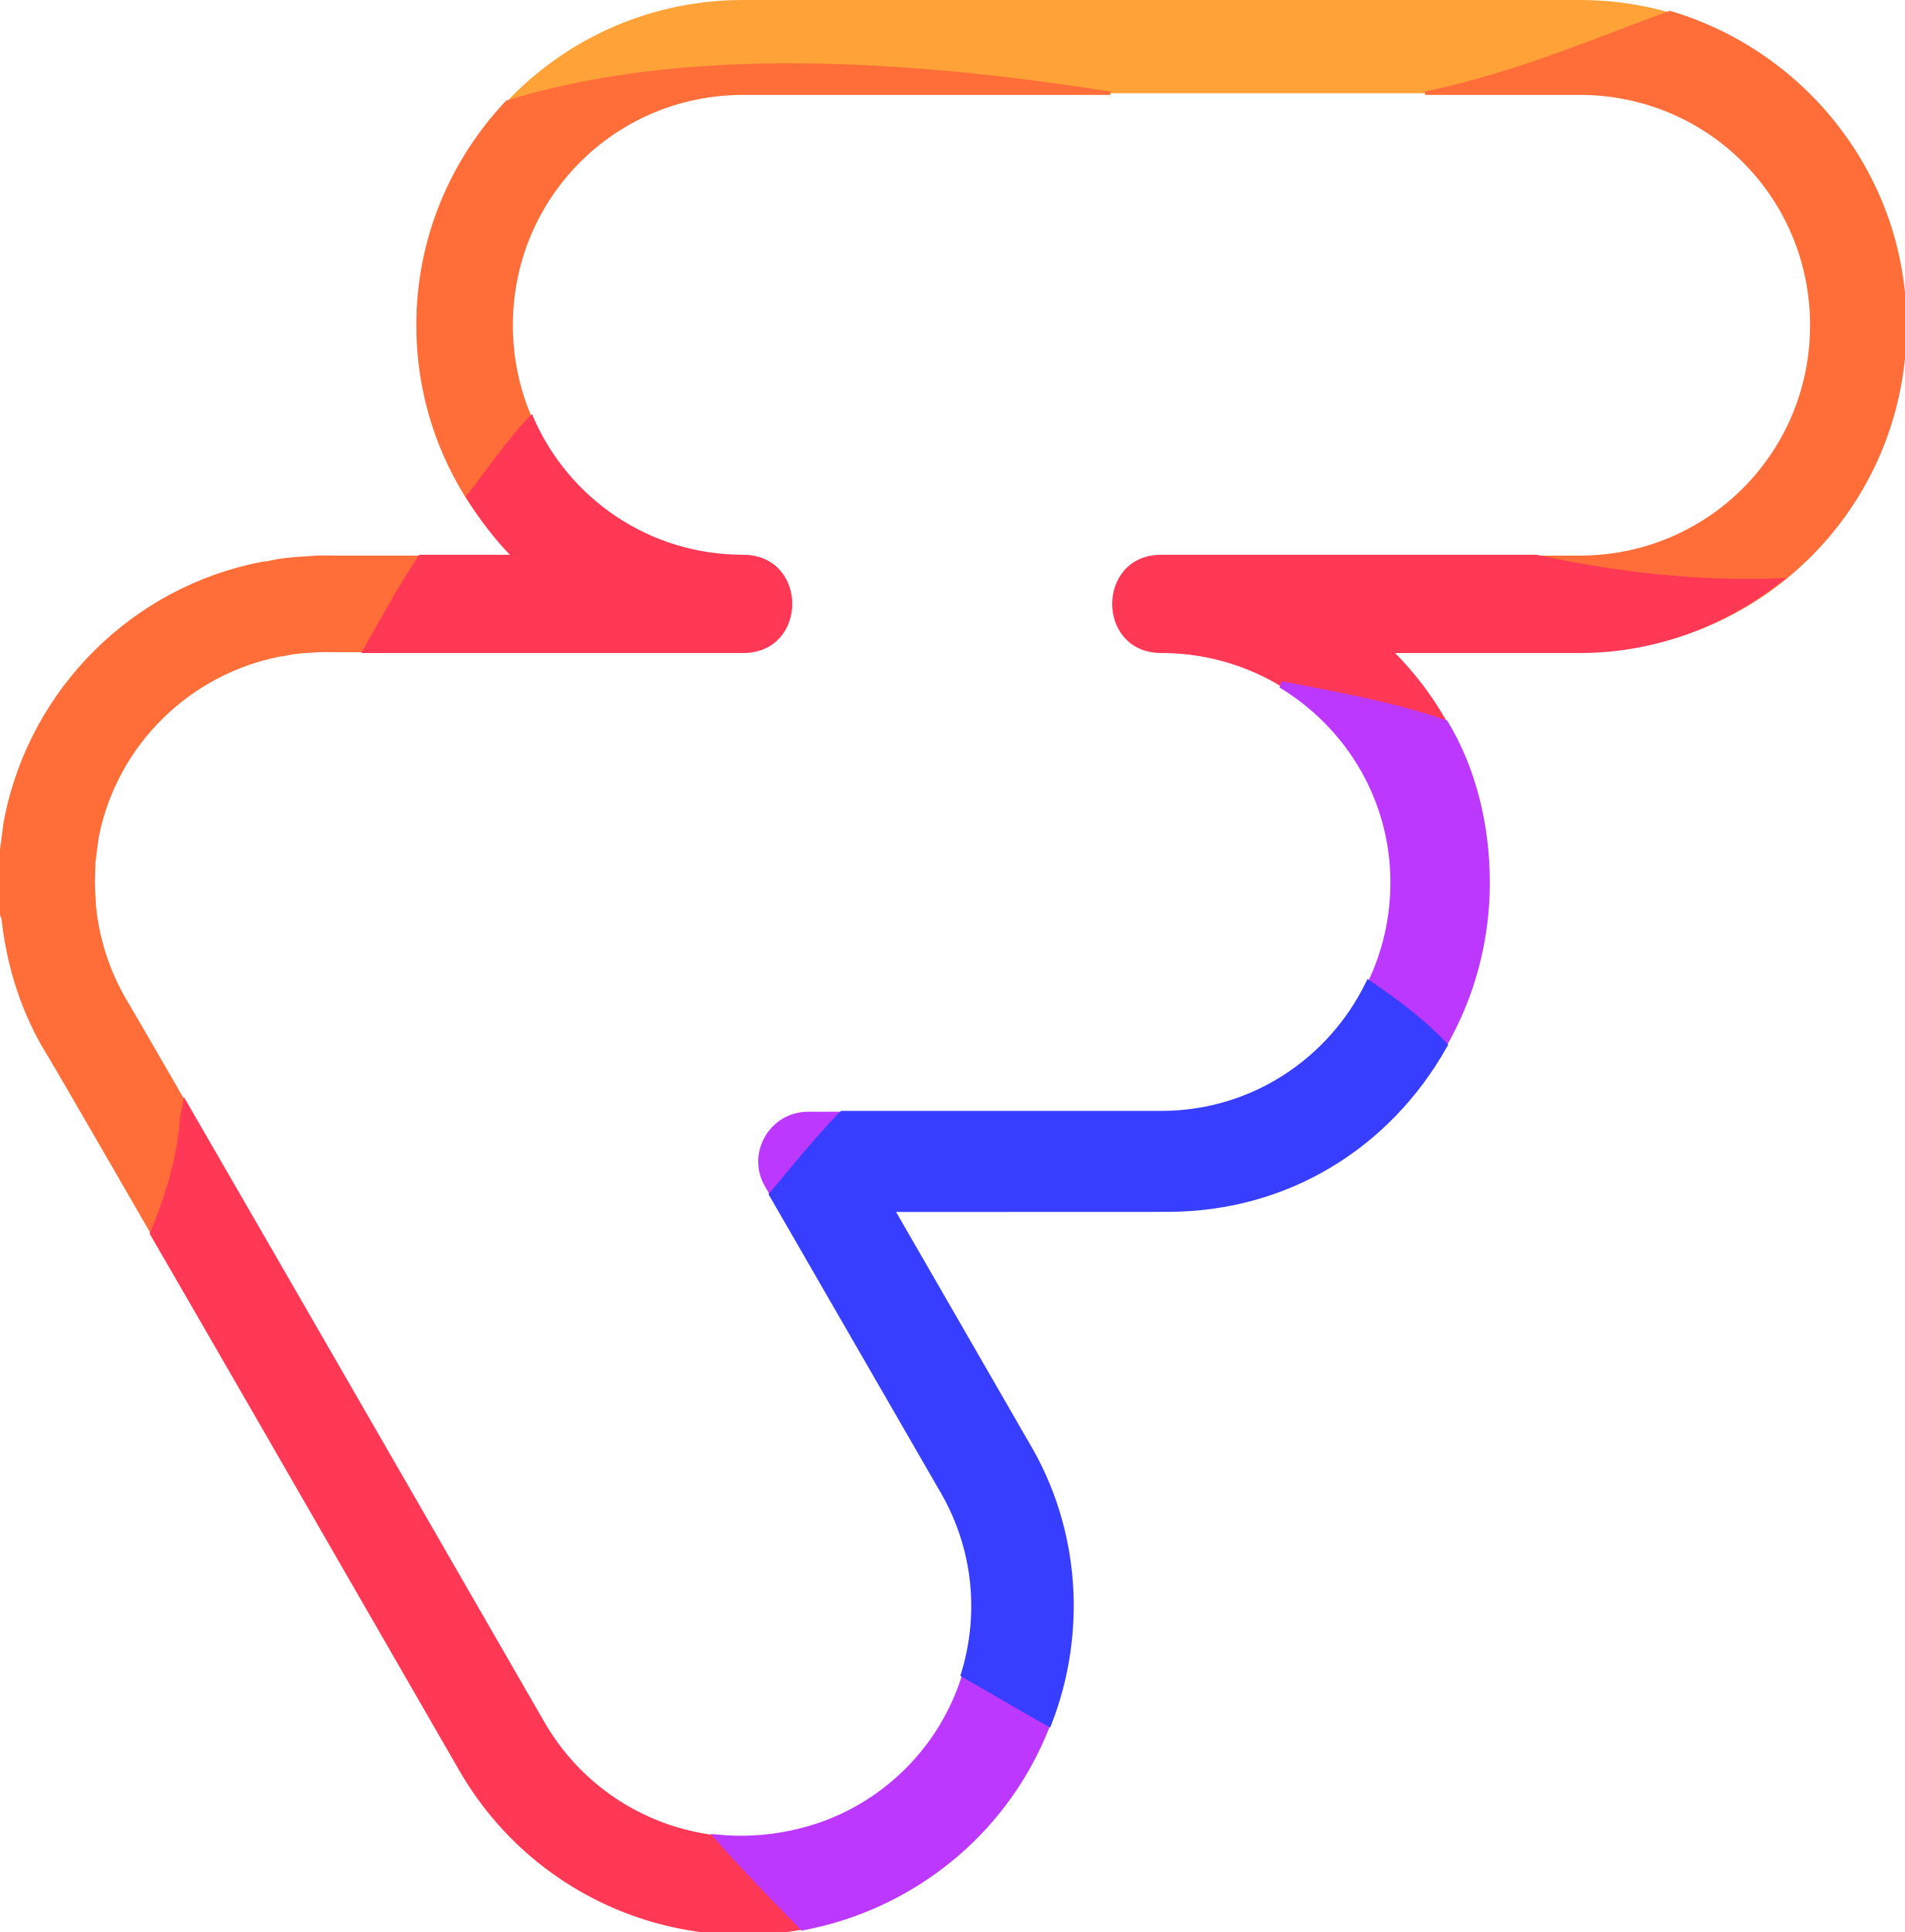
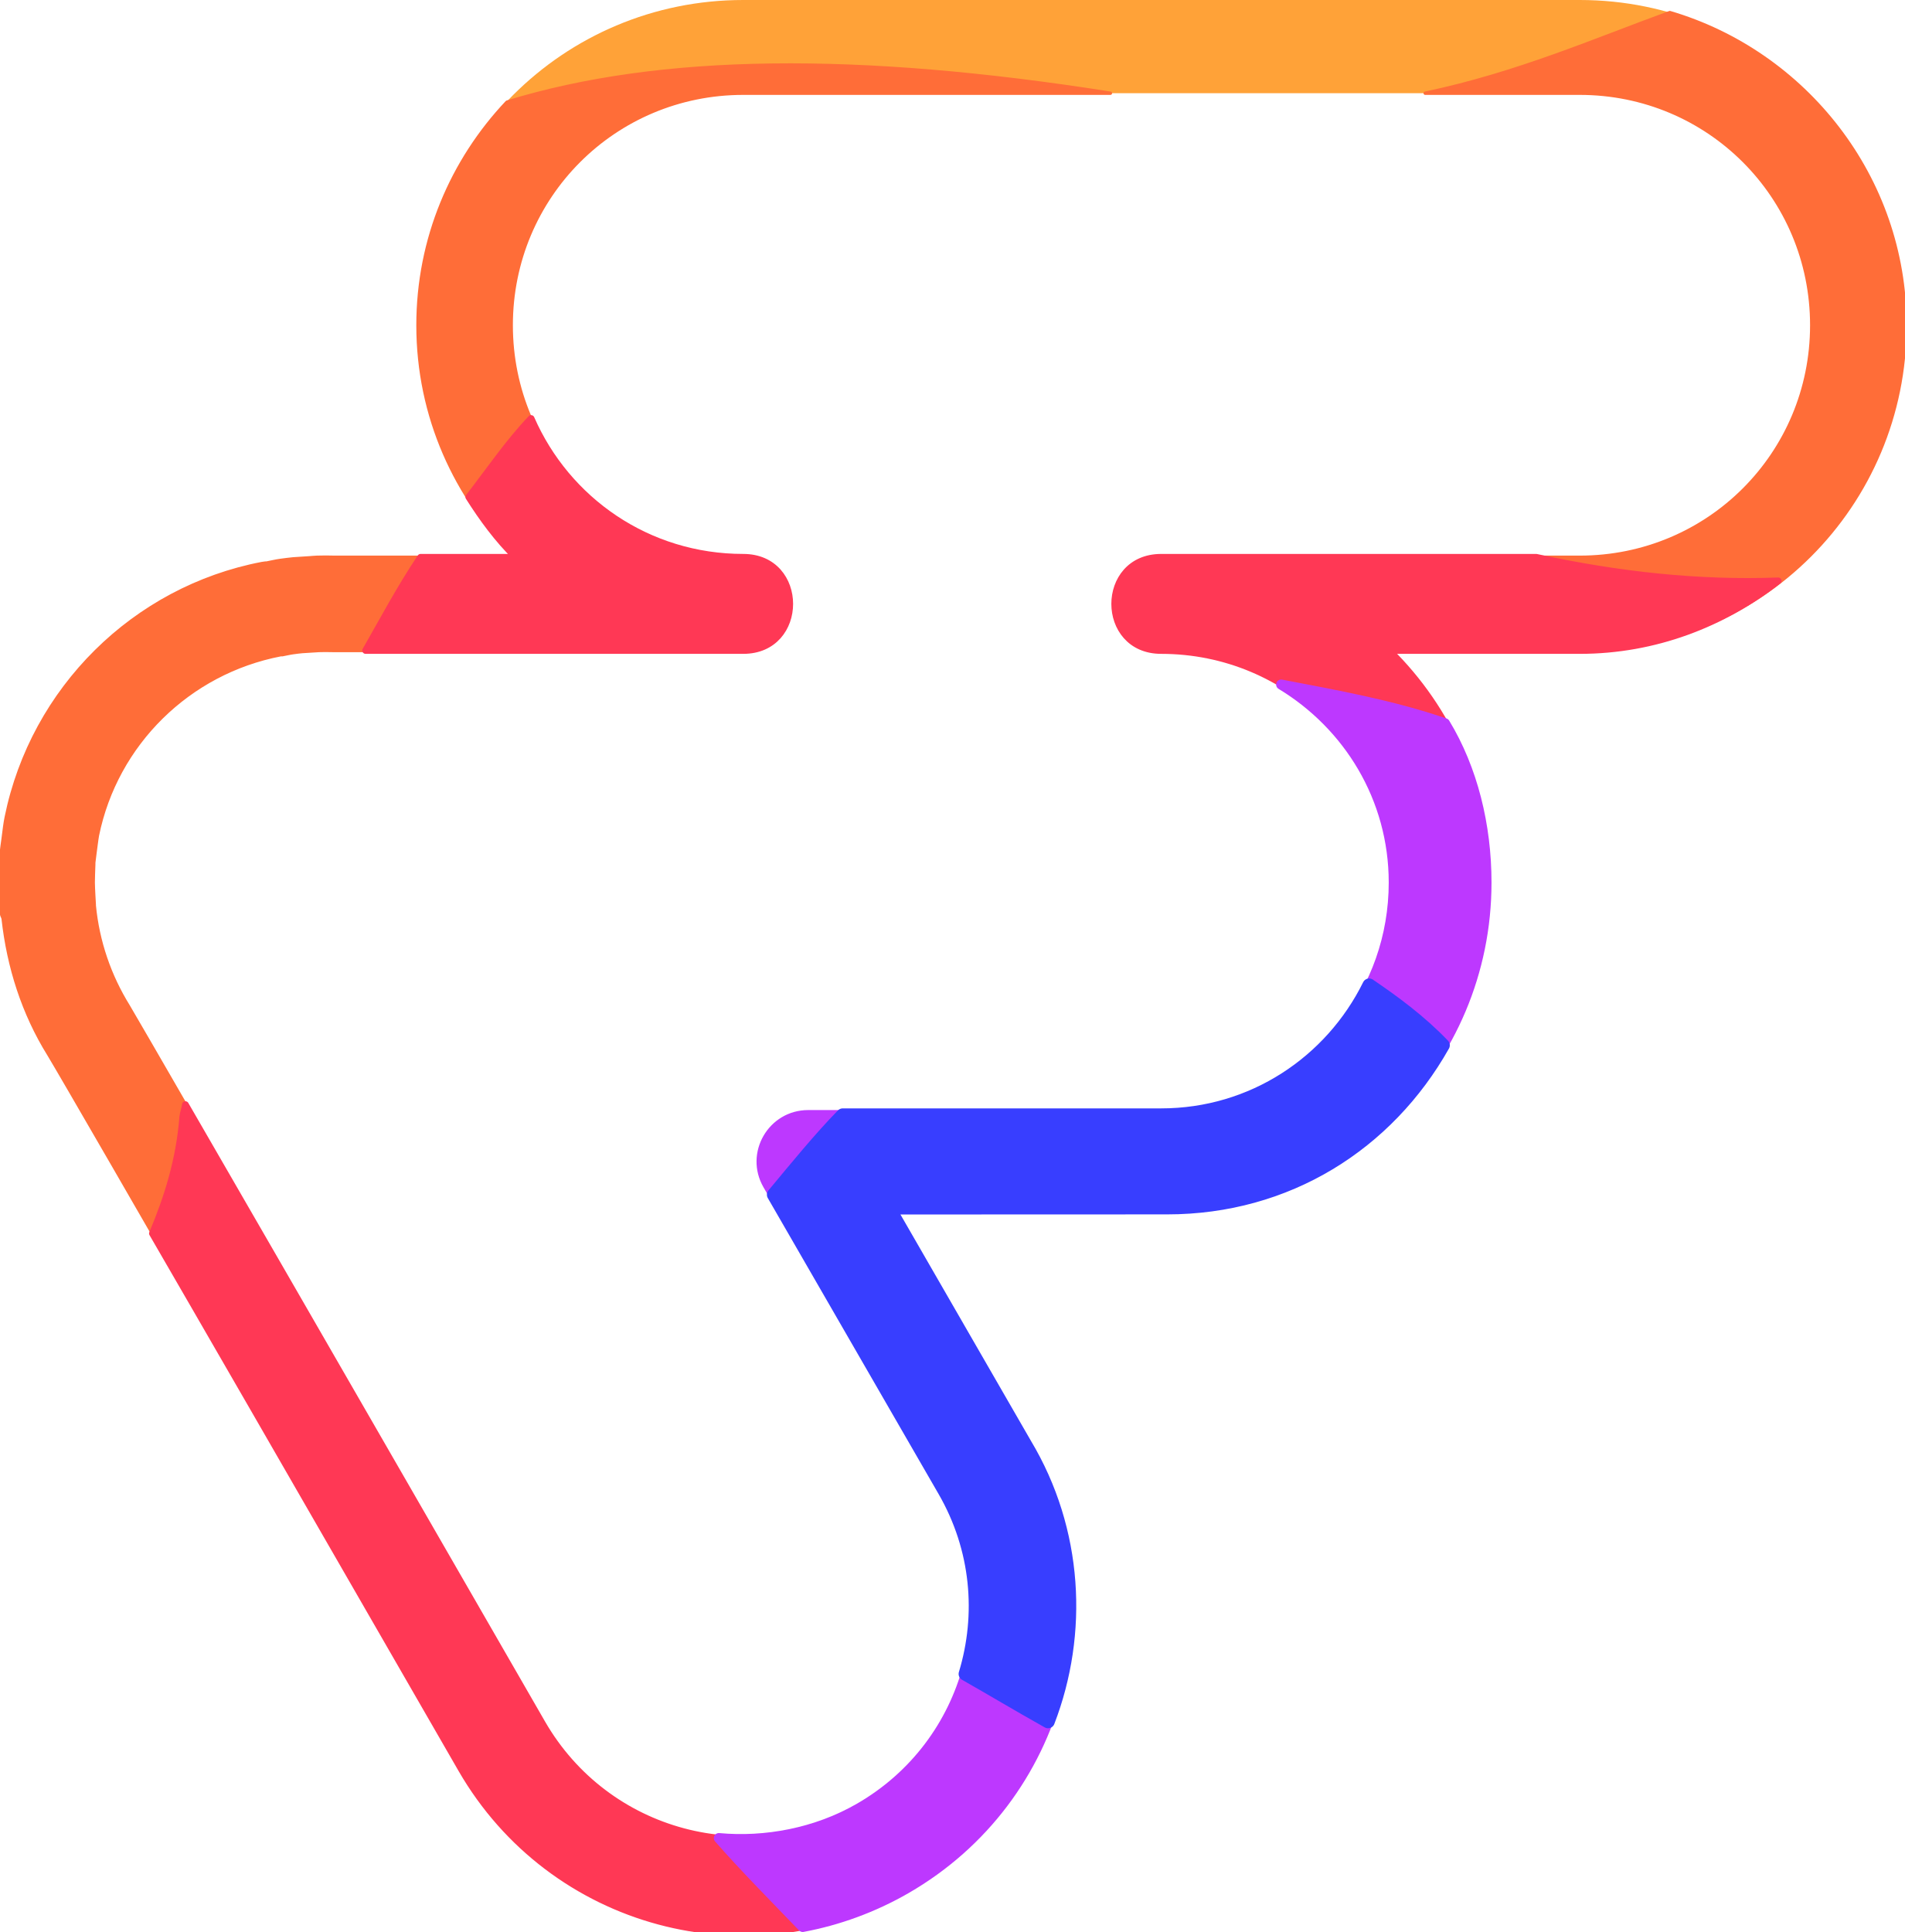
<svg xmlns="http://www.w3.org/2000/svg" xmlns:ns1="http://vectornator.io" height="100%" style="fill-rule:nonzero;clip-rule:evenodd;stroke-linecap:round;stroke-linejoin:round;" xml:space="preserve" width="100%" version="1.1" viewBox="0 0 113.647 115.272">
  <defs />
  <g id="layer1" ns1:layerName="layer1">
-     <path d="M44.344-0C33.598+0+24.938+8.661+24.938+19.406C24.938+24.851+27.19+29.732+30.781+33.25L19.969+33.25C19.608+33.237+19.27+33.24+18.906+33.25C18.784+33.254+18.502+33.278+18.469+33.281C18.414+33.286+17.615+33.333+17.5+33.344C17.25+33.37+17.004+33.397+16.719+33.438C16.436+33.476+16.175+33.545+15.906+33.594C15.886+33.596+15.901+33.59+15.875+33.594C15.912+33.588+15.721+33.605+15.625+33.625C8.007+35.088+1.937+41.079+0.375+48.75C0.297+49.133+0.266+49.429+0.188+50.031C0.182+50.076+0.079+50.806+0.062+51C0.056+51.069+0.042+51.706+0.031+52.062C0.03+52.098-7.76102e-11+52.523-0+52.656C0+53.102+0.026+53.55+0.062+54.062C0.063+54.069+0.061+54.131+0.062+54.156C0.063+54.167+0.062+54.177+0.062+54.188C0.063+54.199+0.062+54.207+0.062+54.219C0.063+54.23+0.062+54.238+0.062+54.25C0.065+54.283+0.091+54.311+0.094+54.344C0.099+54.42+0.09+54.49+0.094+54.531C0.105+54.642+0.168+54.71+0.188+54.812C0.507+57.71+1.397+60.474+2.906+62.906C3.673+64.176+8.168+71.963+15.125+84.031C15.144+84.065+27.483+105.479+27.531+105.562C32.906+114.871+44.755+118.061+54.062+112.688C63.369+107.314+66.529+95.462+61.156+86.156L53.031+72.062L69.281+72.062C80.027+72.062+88.688+63.402+88.688+52.656C88.688+47.211+86.466+42.331+82.875+38.812L94.25+38.812C104.996+38.812+113.656+30.152+113.656+19.406C113.656+8.661+104.996-1.27157e-06+94.25-0C92.691+3.40492e-06+45.903-3.40494e-06+44.344-0ZM44.344+5.562C45.903+5.562+92.691+5.562+94.25+5.562C101.931+5.562+108.094+11.726+108.094+19.406C108.094+27.087+101.931+33.25+94.25+33.25L69.281+33.25C65.581+33.25+65.581+38.812+69.281+38.812C76.962+38.812+83.156+44.976+83.156+52.656C83.156+60.337+76.962+66.531+69.281+66.531L48.219+66.531C46.083+66.531+44.745+68.838+45.812+70.688L56.344+88.938C60.184+95.588+57.934+104.034+51.281+107.875C44.628+111.716+36.183+109.462+32.344+102.812C32.298+102.732+8.472+61.382+7.656+60.031C6.533+58.221+5.832+56.177+5.625+54.031C5.625+54.012+5.626+53.989+5.625+53.969C5.624+53.962+5.562+52.955+5.562+52.656C5.562+52.621+5.579+51.754+5.594+51.562C5.598+51.512+5.594+51.47+5.594+51.469C5.595+51.461+5.653+50.997+5.656+50.969C5.69+50.732+5.774+50.034+5.812+49.844C6.926+44.376+11.265+40.117+16.75+39.062C16.784+39.058+16.767+39.073+16.844+39.062C17.069+39.022+17.277+38.968+17.5+38.938C17.737+38.904+17.882+38.89+18.031+38.875C18.06+38.872+19.011+38.814+19.031+38.812C19.263+38.806+19.525+38.801+19.875+38.812L44.344+38.812C48.044+38.812+48.044+33.25+44.344+33.25C36.663+33.25+30.5+27.087+30.5+19.406C30.5+11.726+36.663+5.562+44.344+5.562Z" opacity="1" fill="#ffa238" />
-     <path stroke="#ff6d38" stroke-width="0.2" d="M99.627+0.75C95.175+2.368+90.561+4.398+85.031+5.562C87.836+5.562+93.962+5.562+94.25+5.562C101.931+5.562+108.094+11.726+108.094+19.406C108.094+27.087+101.931+33.25+94.25+33.25L69.281+33.25C65.581+33.25+65.581+38.812+69.281+38.812C76.962+38.812+83.156+44.976+83.156+52.656C83.156+60.337+76.962+66.531+69.281+66.531L48.219+66.531C46.083+66.531+44.745+68.838+45.812+70.688L56.344+88.938C60.184+95.588+57.934+104.034+51.281+107.875C44.628+111.716+36.183+109.462+32.344+102.812C32.298+102.732+8.472+61.382+7.656+60.031C6.533+58.221+5.832+56.177+5.625+54.031C5.625+54.012+5.626+53.989+5.625+53.969C5.624+53.962+5.562+52.955+5.562+52.656C5.562+52.621+5.579+51.754+5.594+51.562C5.598+51.512+5.594+51.47+5.594+51.469C5.595+51.461+5.653+50.997+5.656+50.969C5.69+50.732+5.774+50.034+5.812+49.844C6.926+44.376+11.265+40.117+16.75+39.062C16.784+39.058+16.767+39.073+16.844+39.062C17.069+39.022+17.277+38.968+17.5+38.938C17.737+38.904+17.882+38.89+18.031+38.875C18.06+38.872+19.011+38.814+19.031+38.812C19.263+38.806+19.525+38.801+19.875+38.812L44.344+38.812C48.044+38.812+48.044+33.25+44.344+33.25C36.663+33.25+30.5+27.087+30.5+19.406C30.5+11.726+36.663+5.562+44.344+5.562C45.028+5.562+55.787+5.562+66.25+5.562C51.193+3.191+39.396+3.286+30.25+6.094C26.971+9.566+24.938+14.235+24.938+19.406C24.938+24.851+27.19+29.732+30.781+33.25L19.969+33.25C19.608+33.237+19.27+33.24+18.906+33.25C18.784+33.254+18.502+33.278+18.469+33.281C18.414+33.286+17.615+33.333+17.5+33.344C17.25+33.37+17.004+33.397+16.719+33.438C16.436+33.476+16.175+33.545+15.906+33.594C15.886+33.596+15.901+33.59+15.875+33.594C15.912+33.588+15.721+33.605+15.625+33.625C8.007+35.088+1.937+41.079+0.375+48.75C0.297+49.133+0.266+49.429+0.188+50.031C0.182+50.076+0.079+50.806+0.062+51C0.056+51.069+0.042+51.706+0.031+52.062C0.03+52.098-7.7609e-11+52.523+0+52.656C0+53.102+0.026+53.55+0.062+54.062C0.063+54.069+0.061+54.131+0.062+54.156C0.063+54.167+0.062+54.177+0.062+54.188C0.063+54.199+0.062+54.207+0.062+54.219C0.063+54.23+0.062+54.238+0.062+54.25C0.065+54.283+0.091+54.311+0.094+54.344C0.099+54.42+0.09+54.49+0.094+54.531C0.105+54.642+0.168+54.71+0.188+54.812C0.507+57.71+1.397+60.474+2.906+62.906C3.673+64.176+8.168+71.963+15.125+84.031C15.144+84.065+27.483+105.479+27.531+105.562C32.906+114.871+44.755+118.061+54.062+112.688C63.369+107.314+66.529+95.462+61.156+86.156L53.031+72.062L69.281+72.062C80.027+72.062+88.688+63.402+88.688+52.656C88.688+47.211+86.466+42.331+82.875+38.812L94.25+38.812C104.996+38.812+113.656+30.152+113.656+19.406C113.656+10.576+107.674+3.116+99.627+0.75Z" fill="#ff6d38" stroke-linecap="square" opacity="1" stroke-linejoin="miter" />
-     <path stroke="#ff3855" stroke-width="0.3" d="M31.688+24.969C30.363+26.358+29.196+28.063+27.969+29.656C28.783+30.944+29.698+32.189+30.781+33.25L25.094+33.25C23.893+35.035+22.886+36.938+21.812+38.812L44.344+38.812C48.044+38.812+48.044+33.25+44.344+33.25C38.649+33.25+33.82+29.851+31.688+24.969ZM69.281+33.25C65.581+33.25+65.581+38.812+69.281+38.812C76.962+38.812+83.156+44.976+83.156+52.656C83.156+60.337+76.962+66.531+69.281+66.531L48.219+66.531C46.083+66.531+44.745+68.838+45.812+70.688L56.344+88.938C60.184+95.588+57.934+104.034+51.281+107.875C44.628+111.716+36.183+109.462+32.344+102.812C32.304+102.743+16.461+75.233+11.062+65.906C11.04+66.096+10.919+66.455+10.906+66.625C10.707+69.209+9.996+71.446+9.094+73.594C11.176+77.196+11.688+78.07+15.125+84.031C15.144+84.065+27.483+105.479+27.531+105.562C32.906+114.871+44.755+118.061+54.062+112.688C63.369+107.314+66.529+95.462+61.156+86.156L53.031+72.062L69.281+72.062C80.027+72.062+88.688+63.402+88.688+52.656C88.688+47.211+86.466+42.331+82.875+38.812L94.25+38.812C98.751+38.812+102.808+37.212+106.094+34.656C101.364+34.832+96.603+34.321+91.656+33.25L69.281+33.25Z" fill="#ff3855" stroke-linecap="square" opacity="1" stroke-linejoin="miter" />
-     <path stroke="#bd38ff" stroke-width="0.4" d="M76.438+40.844C80.444+43.264+83.156+47.615+83.156+52.656C83.156+55.897+82.054+58.873+80.202+61.23C77.665+64.461+73.721+66.531+69.281+66.531L48.219+66.531C46.083+66.531+44.745+68.838+45.812+70.688L56.344+88.938C60.184+95.588+57.934+104.034+51.281+107.875C48.687+109.373+45.649+109.924+42.889+109.669C44.368+111.365+46.177+113.186+47.892+114.971C50+114.577+52.097+113.822+54.062+112.688C63.369+107.314+66.529+95.462+61.156+86.156L53.031+72.062L69.281+72.062C80.027+72.062+88.688+63.402+88.688+52.656C88.688+49.256+87.868+45.888+86.207+43.152C83.014+42.06+79.735+41.476+76.438+40.844Z" fill="#bd38ff" stroke-linecap="square" opacity="1" stroke-linejoin="miter" />
-     <path stroke="#383eff" stroke-width="0.5" d="M81.688+58.781C79.425+63.363+74.75+66.531+69.281+66.531L50.281+66.531C48.929+67.914+47.539+69.619+46.156+71.281L56.344+88.938C58.347+92.407+58.666+96.337+57.594+99.875C59.269+100.825+60.533+101.594+62.53+102.717C64.551+97.465+64.249+91.315+61.156+86.156L53.031+72.062L69.632+72.056C76.796+72.056+82.774+68.26+86.1+62.366C84.736+60.94+83.176+59.792+81.688+58.781Z" fill="#383eff" stroke-linecap="square" opacity="1" stroke-linejoin="miter" />
+     <path d="M44.344+0C33.598+0+24.938+8.661+24.938+19.406C24.938+24.851+27.19+29.732+30.781+33.25L19.969+33.25C19.608+33.237+19.27+33.24+18.906+33.25C18.784+33.254+18.502+33.278+18.469+33.281C18.414+33.286+17.615+33.333+17.5+33.344C17.25+33.37+17.004+33.397+16.719+33.438C16.436+33.476+16.175+33.545+15.906+33.594C15.886+33.596+15.901+33.59+15.875+33.594C15.912+33.588+15.721+33.605+15.625+33.625C8.007+35.088+1.937+41.079+0.375+48.75C0.297+49.133+0.266+49.429+0.188+50.031C0.182+50.076+0.079+50.806+0.062+51C0.056+51.069+0.042+51.706+0.031+52.062C0.03+52.098-7.76126e-11+52.523+0+52.656C0+53.102+0.026+53.55+0.062+54.062C0.063+54.069+0.061+54.131+0.062+54.156C0.063+54.167+0.062+54.177+0.062+54.188C0.063+54.199+0.062+54.207+0.062+54.219C0.063+54.23+0.062+54.238+0.062+54.25C0.065+54.283+0.091+54.311+0.094+54.344C0.099+54.42+0.09+54.49+0.094+54.531C0.105+54.642+0.168+54.71+0.188+54.812C0.507+57.71+1.397+60.474+2.906+62.906C3.673+64.176+8.168+71.963+15.125+84.031C15.144+84.065+27.483+105.479+27.531+105.562C32.906+114.871+44.755+118.061+54.062+112.688C63.369+107.314+66.529+95.462+61.156+86.156L53.031+72.062L69.281+72.062C80.027+72.062+88.688+63.402+88.688+52.656C88.688+47.211+86.466+42.331+82.875+38.812L94.25+38.812C104.996+38.812+113.656+30.152+113.656+19.406C113.656+8.661+104.996-1.27157e-06+94.25+0C92.691+3.40492e-06+45.903-3.40494e-06+44.344+0ZM44.344+5.562C45.903+5.562+92.691+5.562+94.25+5.562C101.931+5.562+108.094+11.726+108.094+19.406C108.094+27.087+101.931+33.25+94.25+33.25L69.281+33.25C65.581+33.25+65.581+38.812+69.281+38.812C76.962+38.812+83.156+44.976+83.156+52.656C83.156+60.337+76.962+66.531+69.281+66.531L48.219+66.531C46.083+66.531+44.745+68.838+45.812+70.688L56.344+88.938C60.184+95.588+57.934+104.034+51.281+107.875C44.628+111.716+36.183+109.462+32.344+102.812C32.298+102.732+8.472+61.382+7.656+60.031C6.533+58.221+5.832+56.177+5.625+54.031C5.625+54.012+5.626+53.989+5.625+53.969C5.624+53.962+5.562+52.955+5.562+52.656C5.562+52.621+5.579+51.754+5.594+51.562C5.598+51.512+5.594+51.47+5.594+51.469C5.595+51.461+5.653+50.997+5.656+50.969C5.69+50.732+5.774+50.034+5.812+49.844C6.926+44.376+11.265+40.117+16.75+39.062C16.784+39.058+16.767+39.073+16.844+39.062C17.069+39.022+17.277+38.968+17.5+38.938C17.737+38.904+17.882+38.89+18.031+38.875C18.06+38.872+19.011+38.814+19.031+38.812C19.263+38.806+19.525+38.801+19.875+38.812L44.344+38.812C48.044+38.812+48.044+33.25+44.344+33.25C36.663+33.25+30.5+27.087+30.5+19.406C30.5+11.726+36.663+5.562+44.344+5.562Z" opacity="1" fill="#ffa238" />
+     <path stroke="#ff6d38" stroke-width="0.2" d="M99.627+0.75C95.175+2.368+90.561+4.398+85.031+5.562C87.836+5.562+93.962+5.562+94.25+5.562C101.931+5.562+108.094+11.726+108.094+19.406C108.094+27.087+101.931+33.25+94.25+33.25L69.281+33.25C65.581+33.25+65.581+38.812+69.281+38.812C76.962+38.812+83.156+44.976+83.156+52.656C83.156+60.337+76.962+66.531+69.281+66.531L48.219+66.531C46.083+66.531+44.745+68.838+45.812+70.688L56.344+88.938C60.184+95.588+57.934+104.034+51.281+107.875C44.628+111.716+36.183+109.462+32.344+102.812C32.298+102.732+8.472+61.382+7.656+60.031C6.533+58.221+5.832+56.177+5.625+54.031C5.625+54.012+5.626+53.989+5.625+53.969C5.624+53.962+5.562+52.955+5.562+52.656C5.562+52.621+5.579+51.754+5.594+51.562C5.598+51.512+5.594+51.47+5.594+51.469C5.595+51.461+5.653+50.997+5.656+50.969C5.69+50.732+5.774+50.034+5.812+49.844C6.926+44.376+11.265+40.117+16.75+39.062C16.784+39.058+16.767+39.073+16.844+39.062C17.069+39.022+17.277+38.968+17.5+38.938C17.737+38.904+17.882+38.89+18.031+38.875C18.06+38.872+19.011+38.814+19.031+38.812C19.263+38.806+19.525+38.801+19.875+38.812L44.344+38.812C48.044+38.812+48.044+33.25+44.344+33.25C36.663+33.25+30.5+27.087+30.5+19.406C30.5+11.726+36.663+5.562+44.344+5.562C45.028+5.562+55.787+5.562+66.25+5.562C51.193+3.191+39.396+3.286+30.25+6.094C26.971+9.566+24.938+14.235+24.938+19.406C24.938+24.851+27.19+29.732+30.781+33.25L19.969+33.25C19.608+33.237+19.27+33.24+18.906+33.25C18.784+33.254+18.502+33.278+18.469+33.281C18.414+33.286+17.615+33.333+17.5+33.344C17.25+33.37+17.004+33.397+16.719+33.438C16.436+33.476+16.175+33.545+15.906+33.594C15.886+33.596+15.901+33.59+15.875+33.594C15.912+33.588+15.721+33.605+15.625+33.625C8.007+35.088+1.937+41.079+0.375+48.75C0.297+49.133+0.266+49.429+0.188+50.031C0.182+50.076+0.079+50.806+0.062+51C0.056+51.069+0.042+51.706+0.031+52.062C0.03+52.098-7.76055e-11+52.523+0+52.656C0+53.102+0.026+53.55+0.062+54.062C0.063+54.069+0.061+54.131+0.062+54.156C0.063+54.167+0.062+54.177+0.062+54.188C0.063+54.199+0.062+54.207+0.062+54.219C0.063+54.23+0.062+54.238+0.062+54.25C0.065+54.283+0.091+54.311+0.094+54.344C0.099+54.42+0.09+54.49+0.094+54.531C0.105+54.642+0.168+54.71+0.188+54.812C0.507+57.71+1.397+60.474+2.906+62.906C3.673+64.176+8.168+71.963+15.125+84.031C15.144+84.065+27.483+105.479+27.531+105.562C32.906+114.871+44.755+118.061+54.062+112.688C63.369+107.314+66.529+95.462+61.156+86.156L53.031+72.062L69.281+72.062C80.027+72.062+88.688+63.402+88.688+52.656C88.688+47.211+86.466+42.331+82.875+38.812L94.25+38.812C104.996+38.812+113.656+30.152+113.656+19.406C113.656+10.576+107.674+3.116+99.627+0.75Z" fill="#ff6d38" stroke-linecap="square" opacity="1" stroke-linejoin="round" />
+     <path stroke="#ff3855" stroke-width="0.4" d="M31.688+24.969C30.363+26.358+29.196+28.063+27.969+29.656C28.783+30.944+29.698+32.189+30.781+33.25L25.094+33.25C23.893+35.035+22.886+36.938+21.812+38.812L44.344+38.812C48.044+38.812+48.044+33.25+44.344+33.25C38.649+33.25+33.82+29.851+31.688+24.969ZM69.281+33.25C65.581+33.25+65.581+38.812+69.281+38.812C76.962+38.812+83.156+44.976+83.156+52.656C83.156+60.337+76.962+66.531+69.281+66.531L48.219+66.531C46.083+66.531+44.745+68.838+45.812+70.688L56.344+88.938C60.184+95.588+57.934+104.034+51.281+107.875C44.628+111.716+36.183+109.462+32.344+102.812C32.304+102.743+16.461+75.233+11.062+65.906C11.04+66.096+10.919+66.455+10.906+66.625C10.707+69.209+9.996+71.446+9.094+73.594C11.176+77.196+11.688+78.07+15.125+84.031C15.144+84.065+27.483+105.479+27.531+105.562C32.906+114.871+44.755+118.061+54.062+112.688C63.369+107.314+66.529+95.462+61.156+86.156L53.031+72.062L69.281+72.062C80.027+72.062+88.688+63.402+88.688+52.656C88.688+47.211+86.466+42.331+82.875+38.812L94.25+38.812C98.751+38.812+102.808+37.212+106.094+34.656C101.364+34.832+96.603+34.321+91.656+33.25L69.281+33.25Z" fill="#ff3855" stroke-linecap="square" opacity="1" stroke-linejoin="round" />
+     <path stroke="#bd38ff" stroke-width="0.6" d="M76.438+40.844C80.444+43.264+83.156+47.615+83.156+52.656C83.156+55.897+82.054+58.873+80.202+61.23C77.665+64.461+73.721+66.531+69.281+66.531L48.219+66.531C46.083+66.531+44.745+68.838+45.812+70.688L56.344+88.938C60.184+95.588+57.934+104.034+51.281+107.875C48.687+109.373+45.649+109.924+42.889+109.669C44.368+111.365+46.177+113.186+47.892+114.971C50+114.577+52.097+113.822+54.062+112.688C63.369+107.314+66.529+95.462+61.156+86.156L53.031+72.062L69.281+72.062C80.027+72.062+88.688+63.402+88.688+52.656C88.688+49.256+87.868+45.888+86.207+43.152C83.014+42.06+79.735+41.476+76.438+40.844Z" fill="#bd38ff" stroke-linecap="square" opacity="1" stroke-linejoin="round" />
+     <path stroke="#383eff" stroke-width="0.8" d="M81.688+58.781C79.425+63.363+74.75+66.531+69.281+66.531L50.281+66.531C48.929+67.914+47.539+69.619+46.156+71.281L56.344+88.938C58.347+92.407+58.666+96.337+57.594+99.875C59.269+100.825+60.533+101.594+62.53+102.717C64.551+97.465+64.249+91.315+61.156+86.156L53.031+72.062L69.632+72.056C76.796+72.056+82.774+68.26+86.1+62.366C84.736+60.94+83.176+59.792+81.688+58.781Z" fill="#383eff" stroke-linecap="square" opacity="1" stroke-linejoin="round" />
  </g>
</svg>
